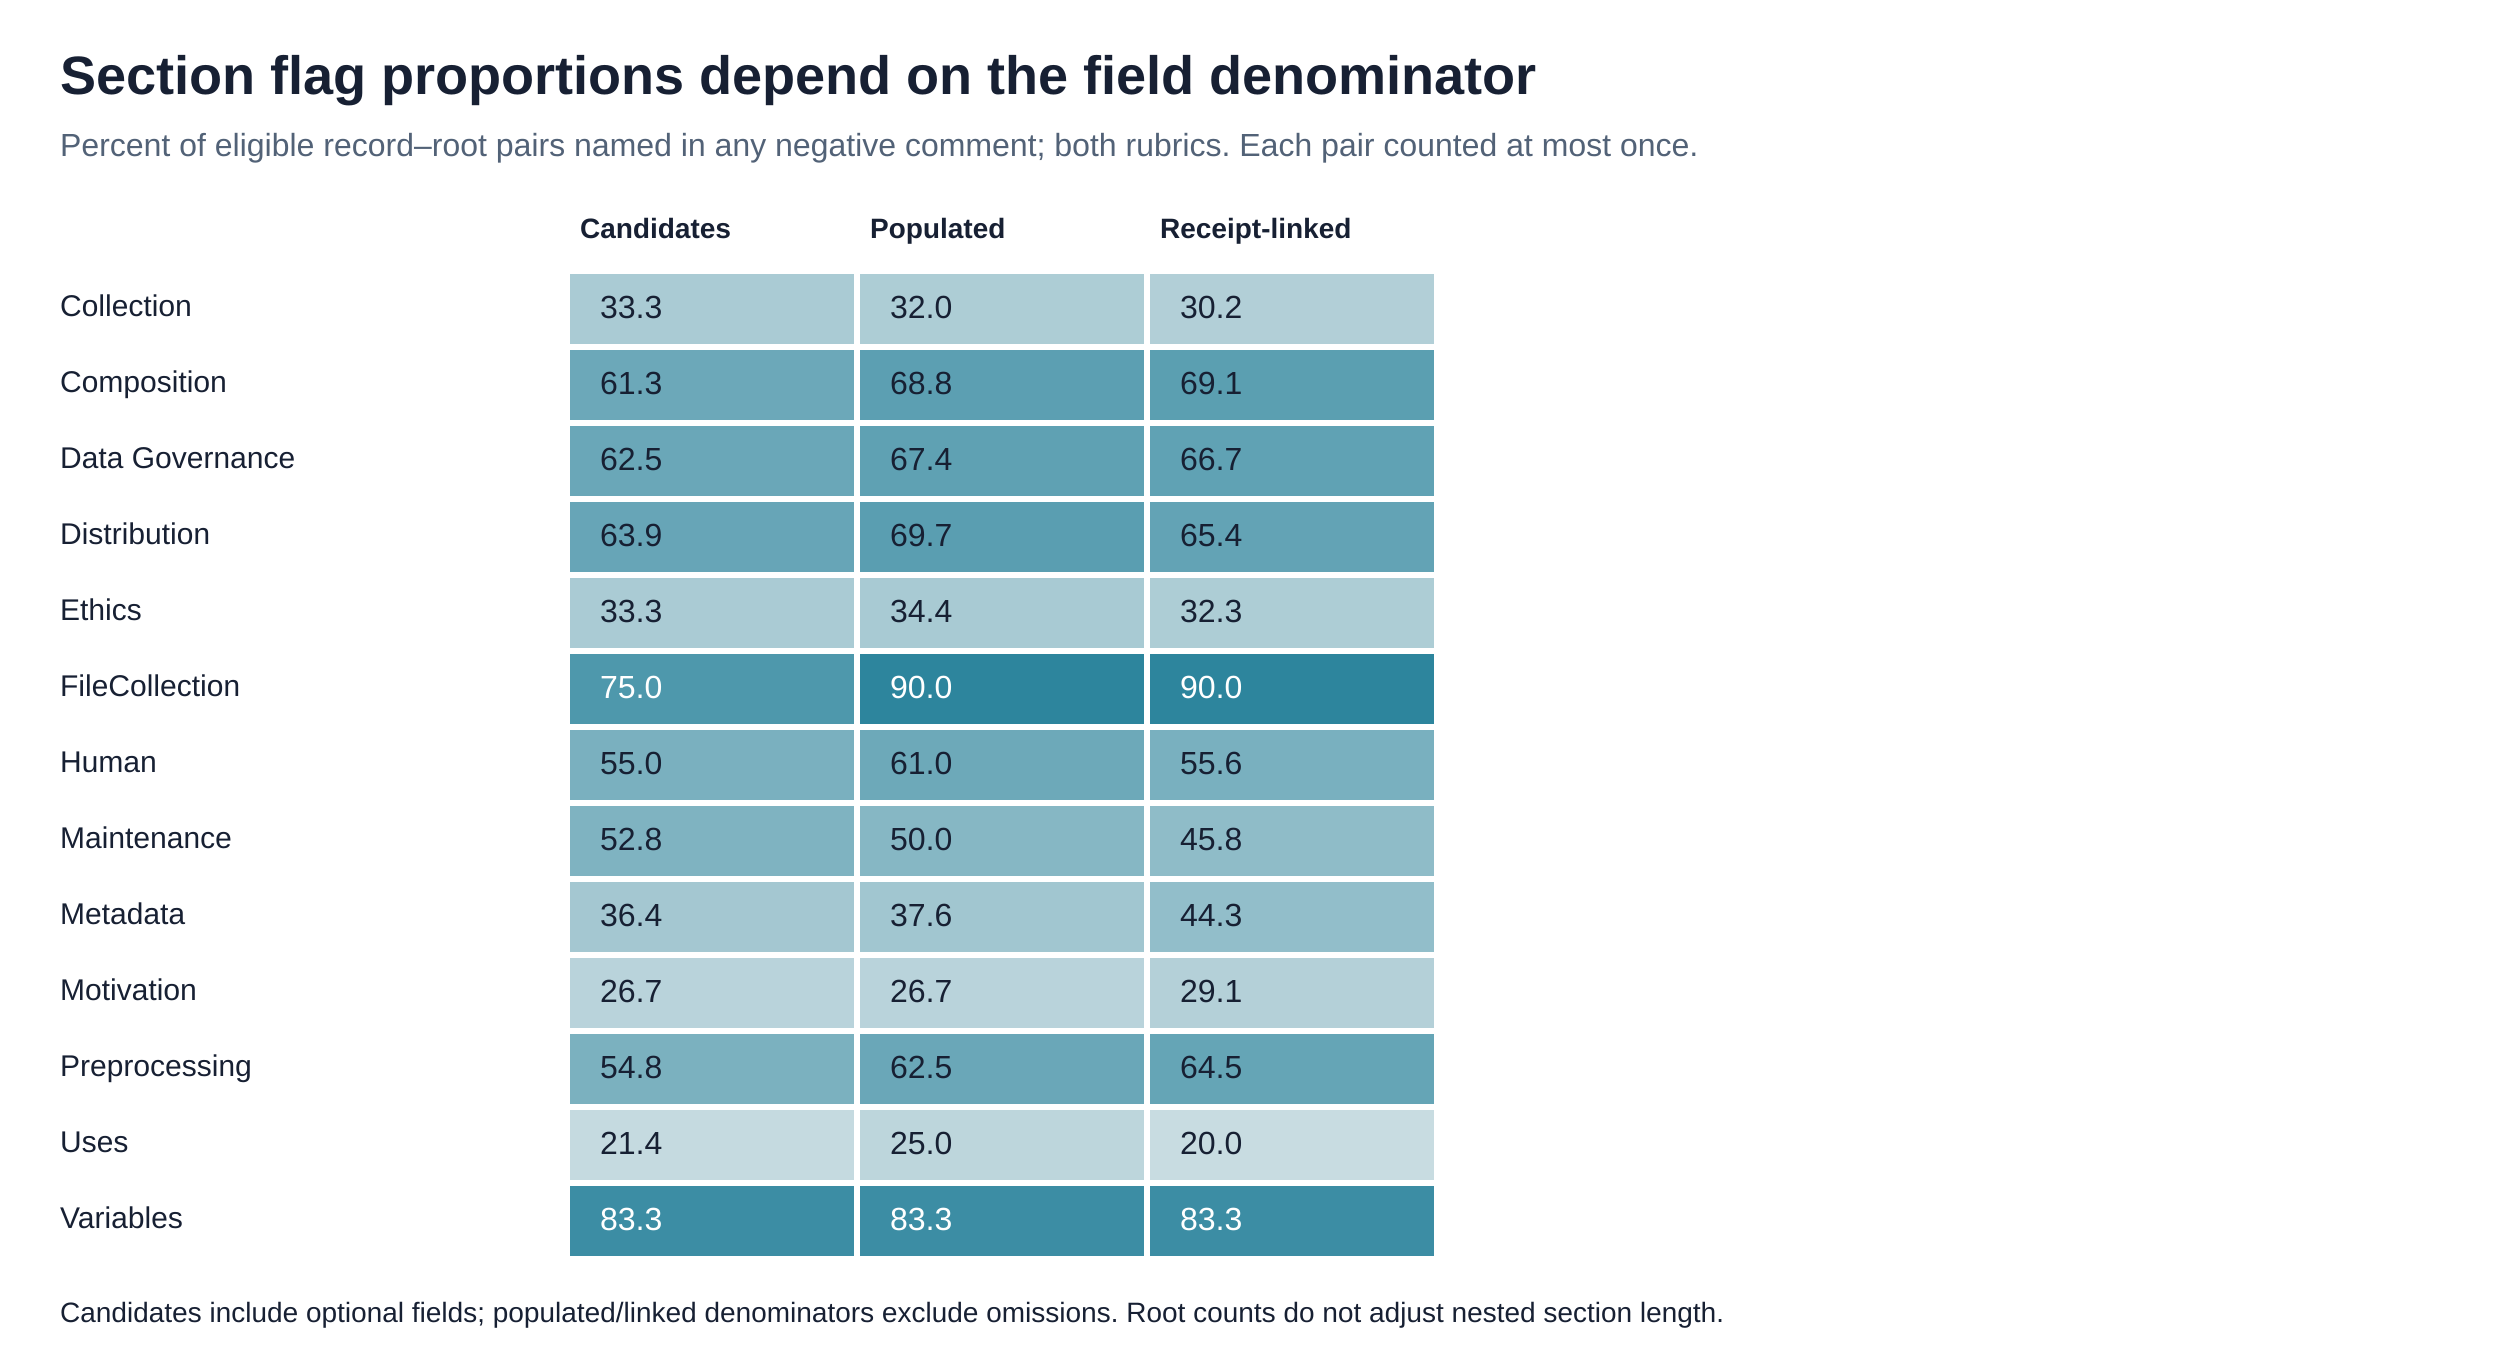
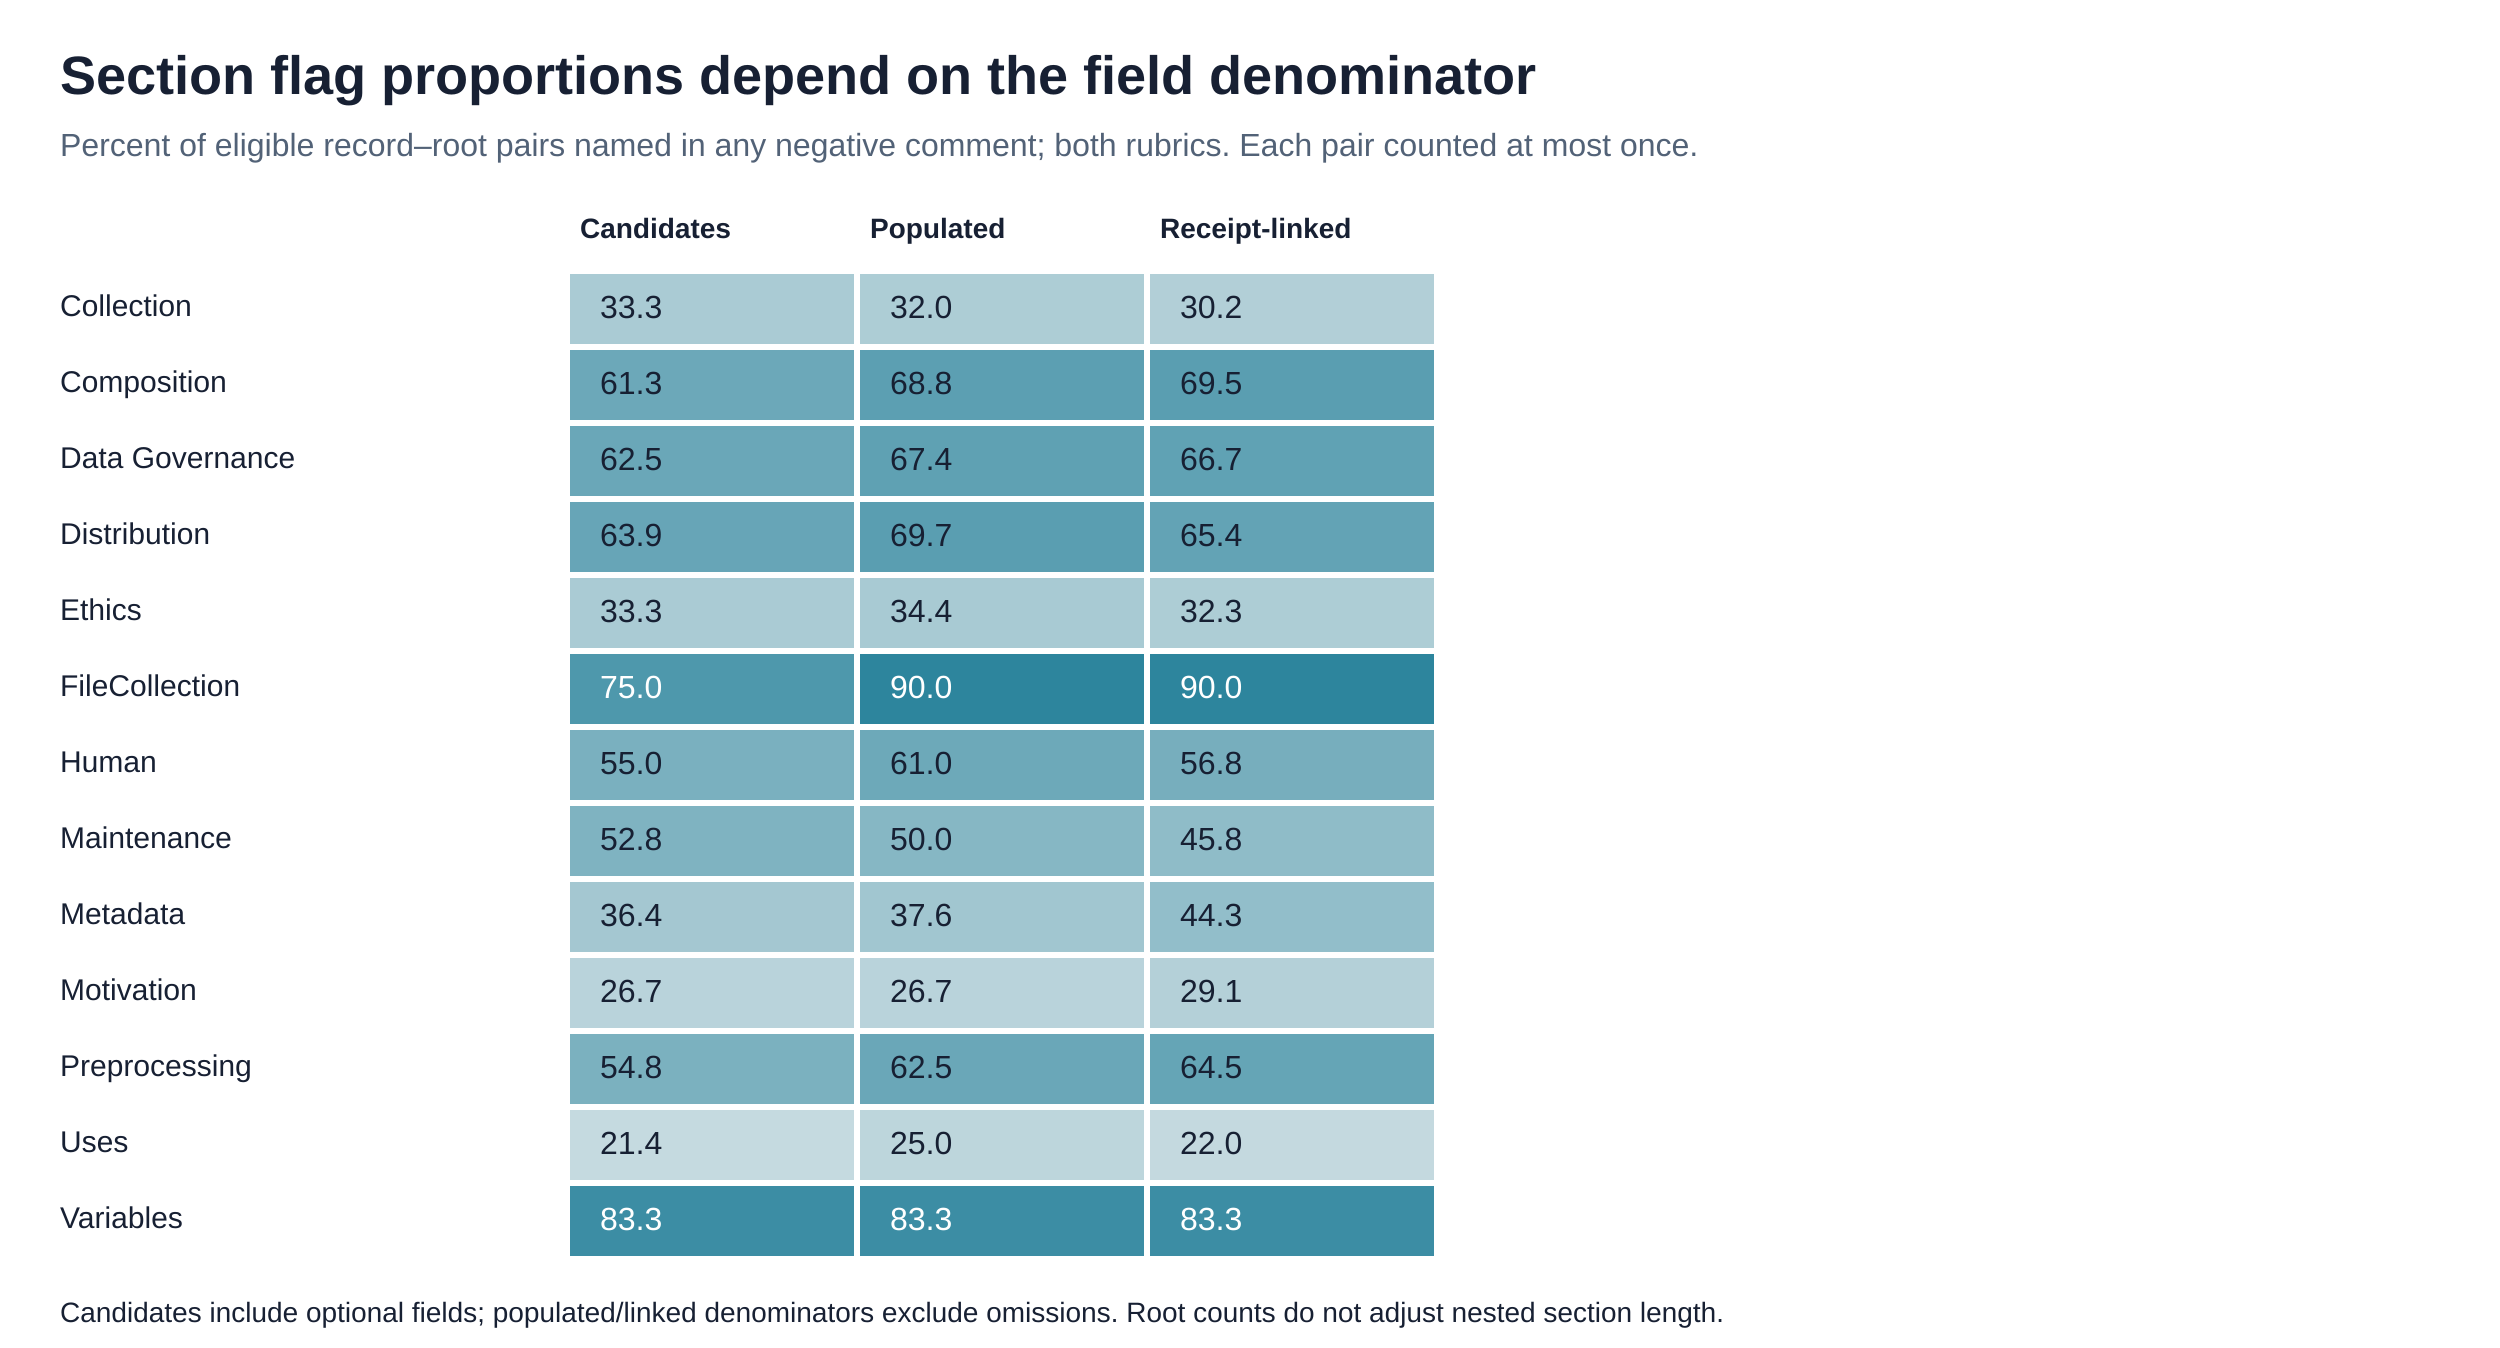
<svg xmlns="http://www.w3.org/2000/svg" width="1250" height="674">
  <rect width="100%" height="100%" fill="white" />
  <text x="30" y="47" font-family="Arial,sans-serif" font-size="27" fill="#172033" font-weight="700">Section flag proportions depend on the field denominator</text>
  <text x="30" y="78" font-family="Arial,sans-serif" font-size="16" fill="#526277" font-weight="400">Percent of eligible record–root pairs named in any negative comment; both rubrics. Each pair counted at most once.</text>
  <text x="290" y="119" font-family="Arial,sans-serif" font-size="14" fill="#172033" font-weight="700">Candidates</text>
  <text x="435" y="119" font-family="Arial,sans-serif" font-size="14" fill="#172033" font-weight="700">Populated</text>
  <text x="580" y="119" font-family="Arial,sans-serif" font-size="14" fill="#172033" font-weight="700">Receipt-linked</text>
  <text x="30" y="158" font-family="Arial,sans-serif" font-size="15" fill="#172033" font-weight="400">Collection</text>
  <rect x="285" y="137" width="142" height="35" fill="#aacbd4" />
  <text x="300" y="159" font-family="Arial,sans-serif" font-size="16" fill="#172033" font-weight="400">33.3</text>
  <rect x="430" y="137" width="142" height="35" fill="#adcdd5" />
  <text x="445" y="159" font-family="Arial,sans-serif" font-size="16" fill="#172033" font-weight="400">32.0</text>
  <rect x="575" y="137" width="142" height="35" fill="#b2cfd7" />
  <text x="590" y="159" font-family="Arial,sans-serif" font-size="16" fill="#172033" font-weight="400">30.2</text>
  <text x="30" y="196" font-family="Arial,sans-serif" font-size="15" fill="#172033" font-weight="400">Composition</text>
  <rect x="285" y="175" width="142" height="35" fill="#6ca8b9" />
  <text x="300" y="197" font-family="Arial,sans-serif" font-size="16" fill="#172033" font-weight="400">61.3</text>
  <rect x="430" y="175" width="142" height="35" fill="#5c9fb2" />
  <text x="445" y="197" font-family="Arial,sans-serif" font-size="16" fill="#172033" font-weight="400">68.8</text>
-   <rect x="575" y="175" width="142" height="35" fill="#5b9fb1" />
-   <text x="590" y="197" font-family="Arial,sans-serif" font-size="16" fill="#172033" font-weight="400">69.1</text>
+   <rect x="575" y="175" width="142" height="35" fill="#5a9eb1" />
+   <text x="590" y="197" font-family="Arial,sans-serif" font-size="16" fill="#172033" font-weight="400">69.5</text>
  <text x="30" y="234" font-family="Arial,sans-serif" font-size="15" fill="#172033" font-weight="400">Data Governance</text>
  <rect x="285" y="213" width="142" height="35" fill="#6aa7b8" />
  <text x="300" y="235" font-family="Arial,sans-serif" font-size="16" fill="#172033" font-weight="400">62.5</text>
  <rect x="430" y="213" width="142" height="35" fill="#5fa1b3" />
  <text x="445" y="235" font-family="Arial,sans-serif" font-size="16" fill="#172033" font-weight="400">67.4</text>
  <rect x="575" y="213" width="142" height="35" fill="#60a2b4" />
  <text x="590" y="235" font-family="Arial,sans-serif" font-size="16" fill="#172033" font-weight="400">66.7</text>
  <text x="30" y="272" font-family="Arial,sans-serif" font-size="15" fill="#172033" font-weight="400">Distribution</text>
  <rect x="285" y="251" width="142" height="35" fill="#67a5b7" />
  <text x="300" y="273" font-family="Arial,sans-serif" font-size="16" fill="#172033" font-weight="400">63.9</text>
  <rect x="430" y="251" width="142" height="35" fill="#5a9eb1" />
  <text x="445" y="273" font-family="Arial,sans-serif" font-size="16" fill="#172033" font-weight="400">69.7</text>
  <rect x="575" y="251" width="142" height="35" fill="#63a3b5" />
  <text x="590" y="273" font-family="Arial,sans-serif" font-size="16" fill="#172033" font-weight="400">65.4</text>
  <text x="30" y="310" font-family="Arial,sans-serif" font-size="15" fill="#172033" font-weight="400">Ethics</text>
  <rect x="285" y="289" width="142" height="35" fill="#aacbd4" />
  <text x="300" y="311" font-family="Arial,sans-serif" font-size="16" fill="#172033" font-weight="400">33.3</text>
  <rect x="430" y="289" width="142" height="35" fill="#a8cad3" />
  <text x="445" y="311" font-family="Arial,sans-serif" font-size="16" fill="#172033" font-weight="400">34.4</text>
  <rect x="575" y="289" width="142" height="35" fill="#adcdd5" />
  <text x="590" y="311" font-family="Arial,sans-serif" font-size="16" fill="#172033" font-weight="400">32.3</text>
  <text x="30" y="348" font-family="Arial,sans-serif" font-size="15" fill="#172033" font-weight="400">FileCollection</text>
  <rect x="285" y="327" width="142" height="35" fill="#4e98ac" />
  <text x="300" y="349" font-family="Arial,sans-serif" font-size="16" fill="white" font-weight="400">75.0</text>
  <rect x="430" y="327" width="142" height="35" fill="#2d859d" />
  <text x="445" y="349" font-family="Arial,sans-serif" font-size="16" fill="white" font-weight="400">90.0</text>
  <rect x="575" y="327" width="142" height="35" fill="#2d859d" />
  <text x="590" y="349" font-family="Arial,sans-serif" font-size="16" fill="white" font-weight="400">90.0</text>
  <text x="30" y="386" font-family="Arial,sans-serif" font-size="15" fill="#172033" font-weight="400">Human</text>
  <rect x="285" y="365" width="142" height="35" fill="#7ab0bf" />
  <text x="300" y="387" font-family="Arial,sans-serif" font-size="16" fill="#172033" font-weight="400">55.0</text>
  <rect x="430" y="365" width="142" height="35" fill="#6da9b9" />
  <text x="445" y="387" font-family="Arial,sans-serif" font-size="16" fill="#172033" font-weight="400">61.0</text>
-   <rect x="575" y="365" width="142" height="35" fill="#79b0bf" />
-   <text x="590" y="387" font-family="Arial,sans-serif" font-size="16" fill="#172033" font-weight="400">55.6</text>
+   <rect x="575" y="365" width="142" height="35" fill="#77aebd" />
+   <text x="590" y="387" font-family="Arial,sans-serif" font-size="16" fill="#172033" font-weight="400">56.8</text>
  <text x="30" y="424" font-family="Arial,sans-serif" font-size="15" fill="#172033" font-weight="400">Maintenance</text>
  <rect x="285" y="403" width="142" height="35" fill="#7fb3c1" />
  <text x="300" y="425" font-family="Arial,sans-serif" font-size="16" fill="#172033" font-weight="400">52.8</text>
  <rect x="430" y="403" width="142" height="35" fill="#86b7c4" />
  <text x="445" y="425" font-family="Arial,sans-serif" font-size="16" fill="#172033" font-weight="400">50.0</text>
  <rect x="575" y="403" width="142" height="35" fill="#8fbcc8" />
  <text x="590" y="425" font-family="Arial,sans-serif" font-size="16" fill="#172033" font-weight="400">45.8</text>
  <text x="30" y="462" font-family="Arial,sans-serif" font-size="15" fill="#172033" font-weight="400">Metadata</text>
  <rect x="285" y="441" width="142" height="35" fill="#a4c7d1" />
  <text x="300" y="463" font-family="Arial,sans-serif" font-size="16" fill="#172033" font-weight="400">36.4</text>
  <rect x="430" y="441" width="142" height="35" fill="#a1c6d0" />
  <text x="445" y="463" font-family="Arial,sans-serif" font-size="16" fill="#172033" font-weight="400">37.6</text>
  <rect x="575" y="441" width="142" height="35" fill="#92beca" />
  <text x="590" y="463" font-family="Arial,sans-serif" font-size="16" fill="#172033" font-weight="400">44.3</text>
  <text x="30" y="500" font-family="Arial,sans-serif" font-size="15" fill="#172033" font-weight="400">Motivation</text>
  <rect x="285" y="479" width="142" height="35" fill="#b9d3db" />
  <text x="300" y="501" font-family="Arial,sans-serif" font-size="16" fill="#172033" font-weight="400">26.7</text>
  <rect x="430" y="479" width="142" height="35" fill="#b9d3db" />
  <text x="445" y="501" font-family="Arial,sans-serif" font-size="16" fill="#172033" font-weight="400">26.7</text>
  <rect x="575" y="479" width="142" height="35" fill="#b4d0d8" />
  <text x="590" y="501" font-family="Arial,sans-serif" font-size="16" fill="#172033" font-weight="400">29.1</text>
  <text x="30" y="538" font-family="Arial,sans-serif" font-size="15" fill="#172033" font-weight="400">Preprocessing</text>
  <rect x="285" y="517" width="142" height="35" fill="#7bb1bf" />
  <text x="300" y="539" font-family="Arial,sans-serif" font-size="16" fill="#172033" font-weight="400">54.8</text>
  <rect x="430" y="517" width="142" height="35" fill="#6aa7b8" />
  <text x="445" y="539" font-family="Arial,sans-serif" font-size="16" fill="#172033" font-weight="400">62.5</text>
  <rect x="575" y="517" width="142" height="35" fill="#65a5b6" />
  <text x="590" y="539" font-family="Arial,sans-serif" font-size="16" fill="#172033" font-weight="400">64.5</text>
  <text x="30" y="576" font-family="Arial,sans-serif" font-size="15" fill="#172033" font-weight="400">Uses</text>
  <rect x="285" y="555" width="142" height="35" fill="#c5dae0" />
  <text x="300" y="577" font-family="Arial,sans-serif" font-size="16" fill="#172033" font-weight="400">21.4</text>
  <rect x="430" y="555" width="142" height="35" fill="#bdd6dc" />
  <text x="445" y="577" font-family="Arial,sans-serif" font-size="16" fill="#172033" font-weight="400">25.0</text>
-   <rect x="575" y="555" width="142" height="35" fill="#c8dce1" />
-   <text x="590" y="577" font-family="Arial,sans-serif" font-size="16" fill="#172033" font-weight="400">20.0</text>
+   <rect x="575" y="555" width="142" height="35" fill="#c4d9df" />
+   <text x="590" y="577" font-family="Arial,sans-serif" font-size="16" fill="#172033" font-weight="400">22.0</text>
  <text x="30" y="614" font-family="Arial,sans-serif" font-size="15" fill="#172033" font-weight="400">Variables</text>
  <rect x="285" y="593" width="142" height="35" fill="#3c8da4" />
  <text x="300" y="615" font-family="Arial,sans-serif" font-size="16" fill="white" font-weight="400">83.3</text>
  <rect x="430" y="593" width="142" height="35" fill="#3c8da4" />
  <text x="445" y="615" font-family="Arial,sans-serif" font-size="16" fill="white" font-weight="400">83.3</text>
  <rect x="575" y="593" width="142" height="35" fill="#3c8da4" />
  <text x="590" y="615" font-family="Arial,sans-serif" font-size="16" fill="white" font-weight="400">83.3</text>
  <text x="30" y="661" font-family="Arial,sans-serif" font-size="14" fill="#172033" font-weight="400">Candidates include optional fields; populated/linked denominators exclude omissions. Root counts do not adjust nested section length.</text>
</svg>
